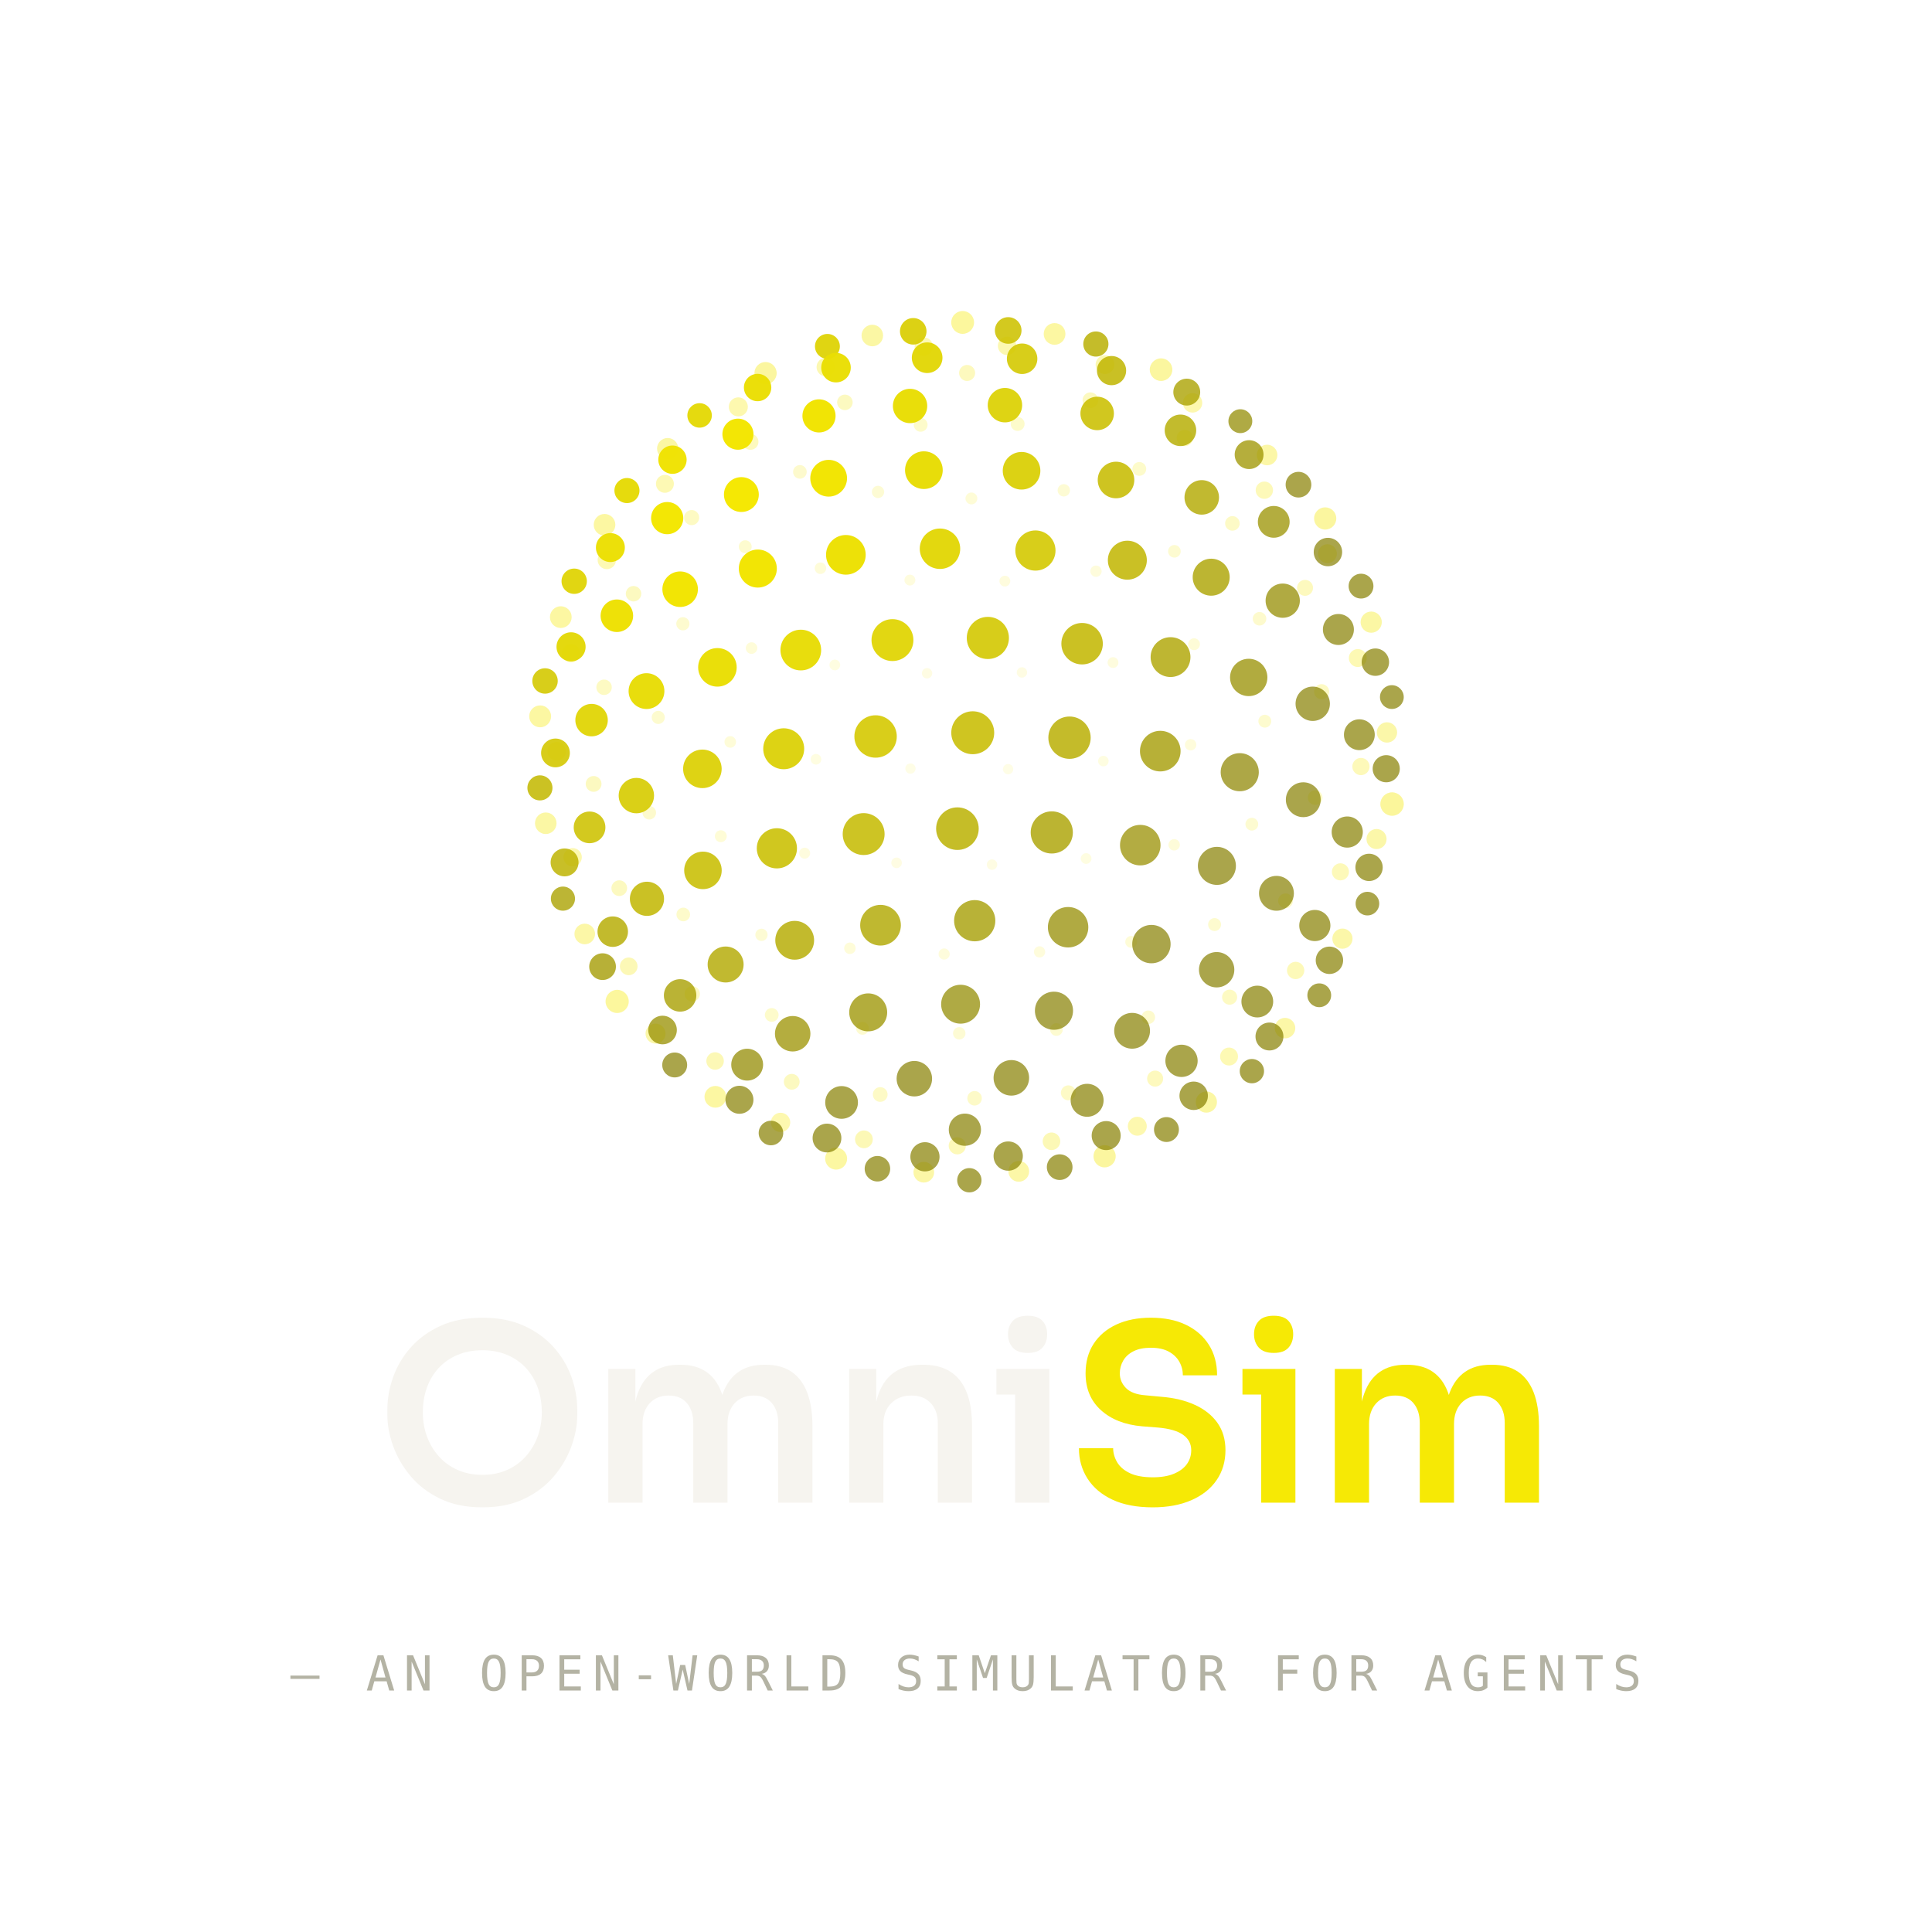
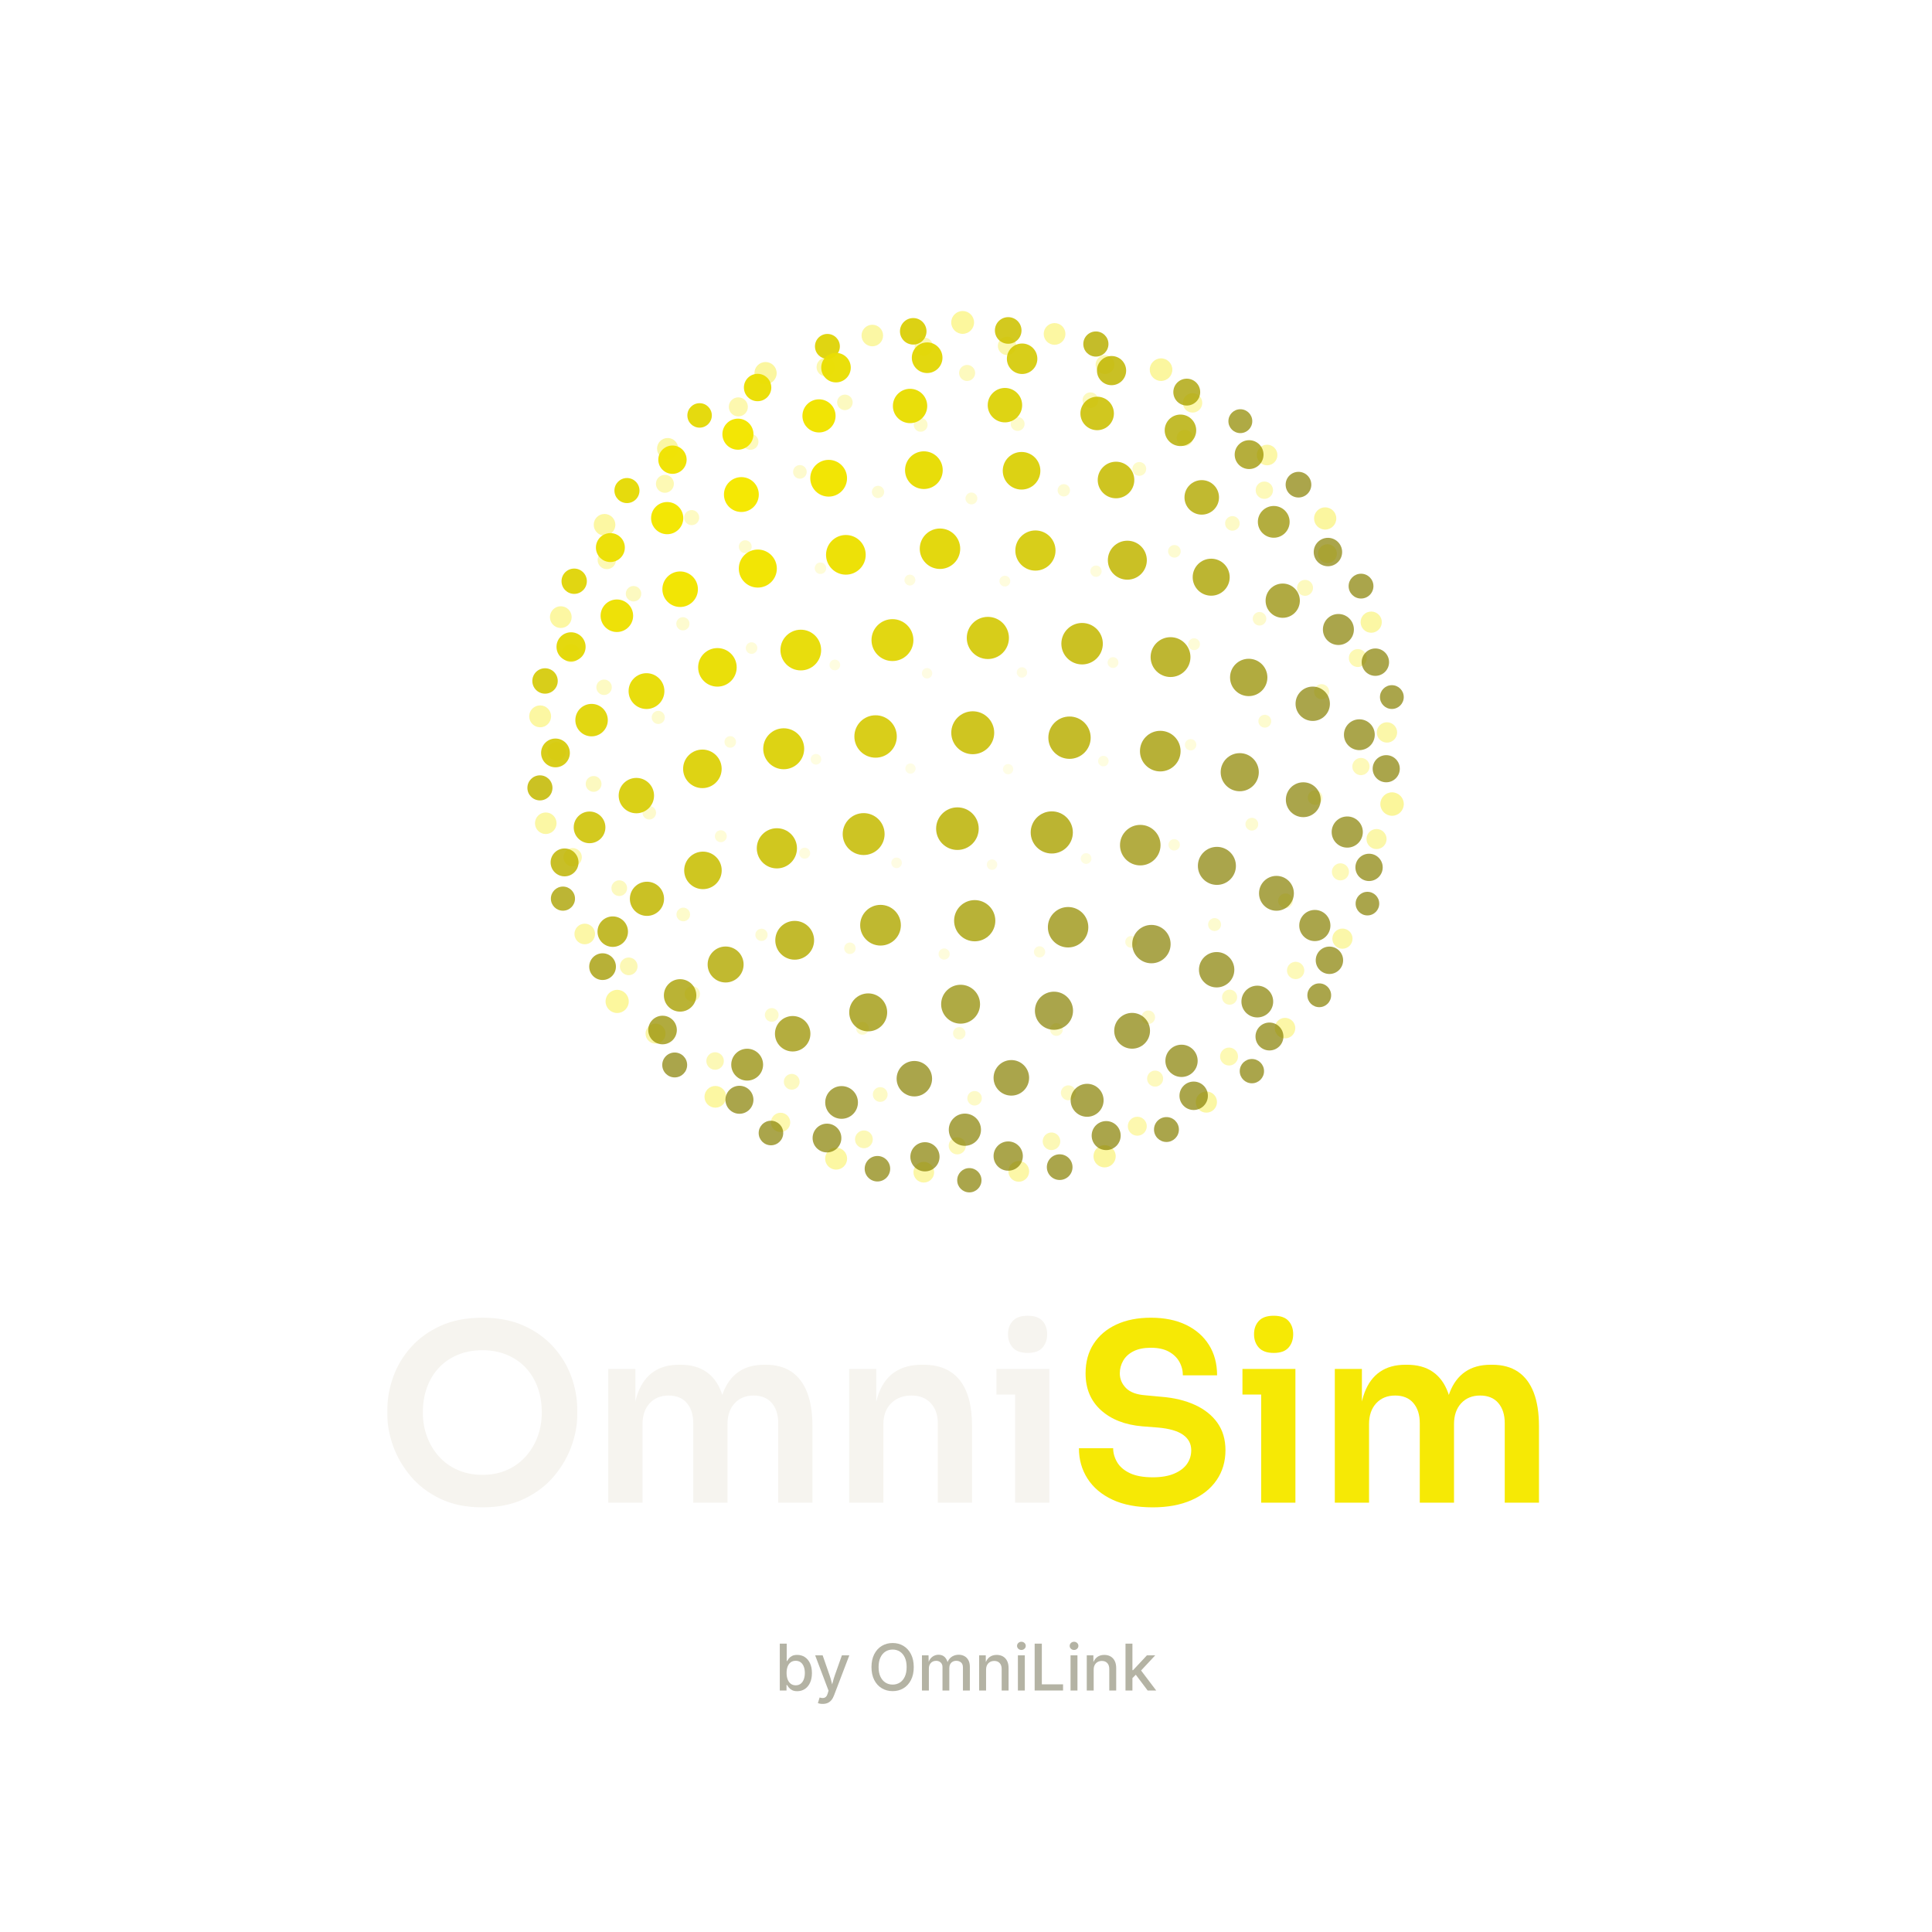
- <svg xmlns="http://www.w3.org/2000/svg" viewBox="0 0 720 720" role="img" aria-label="OmniSim — an open-world simulator for agents">
+ <svg xmlns="http://www.w3.org/2000/svg" viewBox="0 0 720 720" role="img" aria-label="OmniSim, by OmniLink">
  <g transform="translate(360 280) scale(1.6)">
    <g aria-hidden="true">
      <circle cx="9.81" cy="4.15" r="1.20" fill="#f6e905" fill-opacity="0.10" />
      <circle cx="-12.94" cy="4.01" r="1.20" fill="#f6e905" fill-opacity="0.10" />
      <circle cx="-9.07" cy="-18.18" r="1.21" fill="#f6e905" fill-opacity="0.11" />
      <circle cx="13.03" cy="-18.38" r="1.21" fill="#f6e905" fill-opacity="0.11" />
      <circle cx="6.06" cy="26.39" r="1.22" fill="#f6e905" fill-opacity="0.11" />
      <circle cx="-16.17" cy="25.97" r="1.23" fill="#f6e905" fill-opacity="0.11" />
      <circle cx="31.99" cy="2.27" r="1.23" fill="#f6e905" fill-opacity="0.12" />
      <circle cx="-34.94" cy="1.85" r="1.24" fill="#f6e905" fill-opacity="0.12" />
      <circle cx="-30.55" cy="-20.12" r="1.25" fill="#f6e905" fill-opacity="0.12" />
      <circle cx="27.98" cy="24.97" r="1.25" fill="#f6e905" fill-opacity="0.12" />
      <circle cx="34.24" cy="-20.68" r="1.26" fill="#f6e905" fill-opacity="0.13" />
      <circle cx="9.05" cy="-39.65" r="1.26" fill="#f6e905" fill-opacity="0.13" />
      <circle cx="-13.07" cy="-39.89" r="1.27" fill="#f6e905" fill-opacity="0.13" />
      <circle cx="-37.58" cy="23.72" r="1.28" fill="#f6e905" fill-opacity="0.13" />
      <circle cx="-5.09" cy="47.21" r="1.30" fill="#f6e905" fill-opacity="0.14" />
      <circle cx="17.13" cy="46.71" r="1.31" fill="#f6e905" fill-opacity="0.14" />
      <circle cx="30.28" cy="-41.96" r="1.32" fill="#f6e905" fill-opacity="0.14" />
      <circle cx="52.32" cy="-1.53" r="1.33" fill="#f6e905" fill-opacity="0.14" />
      <circle cx="48.49" cy="21.77" r="1.33" fill="#f6e905" fill-opacity="0.15" />
      <circle cx="-27.04" cy="45.87" r="1.34" fill="#f6e905" fill-opacity="0.15" />
      <circle cx="-33.90" cy="-42.65" r="1.34" fill="#f6e905" fill-opacity="0.15" />
      <circle cx="-54.91" cy="-2.19" r="1.35" fill="#f6e905" fill-opacity="0.15" />
      <circle cx="-49.95" cy="-24.05" r="1.35" fill="#f6e905" fill-opacity="0.15" />
      <circle cx="53.12" cy="-24.95" r="1.38" fill="#f6e905" fill-opacity="0.16" />
      <circle cx="38.48" cy="44.38" r="1.38" fill="#f6e905" fill-opacity="0.16" />
      <circle cx="1.26" cy="-58.90" r="1.38" fill="#f6e905" fill-opacity="0.16" />
      <circle cx="-57.11" cy="19.77" r="1.39" fill="#f6e905" fill-opacity="0.16" />
      <circle cx="-20.49" cy="-60.42" r="1.43" fill="#f6e905" fill-opacity="0.17" />
      <circle cx="-47.64" cy="42.74" r="1.43" fill="#f6e905" fill-opacity="0.17" />
      <circle cx="22.78" cy="-60.80" r="1.44" fill="#f6e905" fill-opacity="0.17" />
      <circle cx="-1.57" cy="65.68" r="1.45" fill="#f6e905" fill-opacity="0.17" />
      <circle cx="48.54" cy="-46.59" r="1.47" fill="#f6e905" fill-opacity="0.18" />
      <circle cx="21.06" cy="64.80" r="1.48" fill="#f6e905" fill-opacity="0.18" />
      <circle cx="66.58" cy="16.97" r="1.49" fill="#f6e905" fill-opacity="0.18" />
      <circle cx="-24.11" cy="64.52" r="1.49" fill="#f6e905" fill-opacity="0.18" />
      <circle cx="69.60" cy="-7.02" r="1.50" fill="#f6e905" fill-opacity="0.19" />
      <circle cx="-51.42" cy="-47.66" r="1.50" fill="#f6e905" fill-opacity="0.19" />
      <circle cx="57.90" cy="40.35" r="1.51" fill="#f6e905" fill-opacity="0.19" />
      <circle cx="-71.68" cy="-7.90" r="1.53" fill="#f6e905" fill-opacity="0.19" />
      <circle cx="-65.94" cy="-29.71" r="1.54" fill="#f6e905" fill-opacity="0.19" />
      <circle cx="68.37" cy="-30.88" r="1.58" fill="#f6e905" fill-opacity="0.20" />
      <circle cx="42.46" cy="61.94" r="1.58" fill="#f6e905" fill-opacity="0.20" />
      <circle cx="-73.77" cy="14.30" r="1.58" fill="#f6e905" fill-opacity="0.20" />
      <circle cx="-38.69" cy="-65.09" r="1.59" fill="#f6e905" fill-opacity="0.20" />
      <circle cx="-65.85" cy="38.00" r="1.59" fill="#f6e905" fill-opacity="0.21" />
      <circle cx="-45.25" cy="61.40" r="1.60" fill="#f6e905" fill-opacity="0.21" />
      <circle cx="-10.56" cy="-76.05" r="1.61" fill="#f6e905" fill-opacity="0.21" />
      <circle cx="40.37" cy="-65.78" r="1.61" fill="#f6e905" fill-opacity="0.21" />
      <circle cx="12.03" cy="-76.25" r="1.62" fill="#f6e905" fill-opacity="0.21" />
      <circle cx="2.00" cy="80.81" r="1.69" fill="#f6e905" fill-opacity="0.22" />
      <circle cx="62.05" cy="-53.09" r="1.70" fill="#f6e905" fill-opacity="0.23" />
      <circle cx="81.32" cy="10.78" r="1.71" fill="#f6e905" fill-opacity="0.23" />
      <circle cx="74.42" cy="34.82" r="1.72" fill="#f6e905" fill-opacity="0.23" />
      <circle cx="-19.98" cy="79.93" r="1.72" fill="#f6e905" fill-opacity="0.23" />
      <circle cx="23.84" cy="79.54" r="1.74" fill="#f6e905" fill-opacity="0.23" />
      <circle cx="-63.90" cy="-54.44" r="1.76" fill="#f6e905" fill-opacity="0.24" />
      <circle cx="61.40" cy="57.26" r="1.76" fill="#f6e905" fill-opacity="0.24" />
      <circle cx="82.83" cy="-13.89" r="1.76" fill="#f6e905" fill-opacity="0.24" />
      <circle cx="-63.76" cy="56.49" r="1.79" fill="#f6e905" fill-opacity="0.24" />
      <circle cx="-84.30" cy="-14.92" r="1.80" fill="#f6e905" fill-opacity="0.24" />
      <circle cx="-77.44" cy="-36.71" r="1.80" fill="#f6e905" fill-opacity="0.25" />
      <circle cx="-28.21" cy="-81.28" r="1.81" fill="#f6e905" fill-opacity="0.25" />
      <circle cx="28.98" cy="-81.78" r="1.83" fill="#f6e905" fill-opacity="0.25" />
      <circle cx="-80.76" cy="31.87" r="1.83" fill="#f6e905" fill-opacity="0.25" />
      <circle cx="-40.59" cy="76.97" r="1.84" fill="#f6e905" fill-opacity="0.25" />
      <circle cx="-86.74" cy="7.59" r="1.84" fill="#f6e905" fill-opacity="0.25" />
      <circle cx="78.97" cy="-38.08" r="1.86" fill="#f6e905" fill-opacity="0.26" />
      <circle cx="-50.20" cy="-72.09" r="1.86" fill="#f6e905" fill-opacity="0.26" />
      <circle cx="44.05" cy="76.23" r="1.87" fill="#f6e905" fill-opacity="0.26" />
      <circle cx="0.26" cy="-88.13" r="1.87" fill="#f6e905" fill-opacity="0.26" />
      <circle cx="50.97" cy="-72.98" r="1.90" fill="#f6e905" fill-opacity="0.26" />
      <circle cx="87.21" cy="28.07" r="1.99" fill="#f6e905" fill-opacity="0.28" />
      <circle cx="-2.03" cy="91.88" r="2.00" fill="#f6e905" fill-opacity="0.28" />
      <circle cx="91.99" cy="3.54" r="2.01" fill="#f6e905" fill-opacity="0.28" />
      <circle cx="76.78" cy="51.04" r="2.02" fill="#f6e905" fill-opacity="0.28" />
      <circle cx="69.49" cy="-60.82" r="2.02" fill="#f6e905" fill-opacity="0.28" />
      <circle cx="-58.44" cy="72.13" r="2.04" fill="#f6e905" fill-opacity="0.29" />
      <circle cx="19.91" cy="90.83" r="2.05" fill="#f6e905" fill-opacity="0.29" />
      <circle cx="-78.56" cy="50.08" r="2.06" fill="#f6e905" fill-opacity="0.29" />
      <circle cx="-23.78" cy="90.37" r="2.07" fill="#f6e905" fill-opacity="0.29" />
      <circle cx="91.26" cy="-21.73" r="2.09" fill="#f6e905" fill-opacity="0.30" />
      <circle cx="-70.13" cy="-62.31" r="2.09" fill="#f6e905" fill-opacity="0.30" />
      <circle cx="61.27" cy="71.09" r="2.09" fill="#f6e905" fill-opacity="0.30" />
      <circle cx="-9.83" cy="-94.27" r="2.14" fill="#f6e905" fill-opacity="0.30" />
      <circle cx="-83.66" cy="-44.57" r="2.14" fill="#f6e905" fill-opacity="0.30" />
      <circle cx="-92.01" cy="-22.86" r="2.14" fill="#f6e905" fill-opacity="0.30" />
      <circle cx="-91.62" cy="24.67" r="2.14" fill="#f6e905" fill-opacity="0.31" />
      <circle cx="9.56" cy="-94.44" r="2.14" fill="#f6e905" fill-opacity="0.31" />
      <circle cx="-32.65" cy="-89.50" r="2.16" fill="#f6e905" fill-opacity="0.31" />
      <circle cx="-95.35" cy="-0.02" r="2.17" fill="#f6e905" fill-opacity="0.31" />
      <circle cx="32.38" cy="-90.07" r="2.19" fill="#f6e905" fill-opacity="0.31" />
      <circle cx="84.19" cy="-46.04" r="2.20" fill="#f6e905" fill-opacity="0.32" />
      <circle cx="39.90" cy="87.32" r="2.21" fill="#f6e905" fill-opacity="0.32" />
      <circle cx="-53.03" cy="-80.23" r="2.22" fill="#f6e905" fill-opacity="0.32" />
      <circle cx="-43.19" cy="86.43" r="2.25" fill="#f6e905" fill-opacity="0.32" />
      <circle cx="52.77" cy="-81.16" r="2.26" fill="#f6e905" fill-opacity="0.32" />
      <circle cx="-72.31" cy="65.75" r="2.33" fill="#f6e905" fill-opacity="0.34" />
      <circle cx="95.62" cy="20.43" r="2.34" fill="#f6e905" fill-opacity="0.34" />
      <circle cx="87.68" cy="43.63" r="2.35" fill="#f6e905" fill-opacity="0.34" />
      <circle cx="98.05" cy="-4.40" r="2.37" fill="#f6e905" fill-opacity="0.34" />
      <circle cx="74.31" cy="64.47" r="2.39" fill="#f6e905" fill-opacity="0.35" />
      <circle cx="70.13" cy="-69.02" r="2.40" fill="#f6e905" fill-opacity="0.35" />
      <circle cx="-88.80" cy="42.54" r="2.40" fill="#f6e905" fill-opacity="0.35" />
      <circle cx="-9.83" cy="98.03" r="2.41" fill="#f6e905" fill-opacity="0.35" />
      <circle cx="12.29" cy="97.83" r="2.42" fill="#f6e905" fill-opacity="0.35" />
      <circle cx="-69.49" cy="-70.51" r="2.47" fill="#f6e905" fill-opacity="0.36" />
      <circle cx="55.99" cy="81.69" r="2.47" fill="#f6e905" fill-opacity="0.36" />
      <circle cx="94.38" cy="-30.09" r="2.47" fill="#f6e905" fill-opacity="0.36" />
      <circle cx="-21.82" cy="-96.85" r="2.51" fill="#f6e905" fill-opacity="0.36" />
      <circle cx="-97.88" cy="16.75" r="2.51" fill="#f6e905" fill-opacity="0.36" />
      <circle cx="-84.19" cy="-52.77" r="2.52" fill="#f6e905" fill-opacity="0.37" />
      <circle cx="20.63" cy="-97.22" r="2.53" fill="#f6e905" fill-opacity="0.37" />
      <circle cx="-58.38" cy="80.47" r="2.53" fill="#f6e905" fill-opacity="0.37" />
      <circle cx="-94.38" cy="-31.26" r="2.53" fill="#f6e905" fill-opacity="0.37" />
      <circle cx="-99.19" cy="-8.15" r="2.55" fill="#f6e905" fill-opacity="0.37" />
      <circle cx="-30.25" cy="94.87" r="2.56" fill="#f6e905" fill-opacity="0.37" />
      <circle cx="32.28" cy="94.32" r="2.59" fill="#f6e905" fill-opacity="0.38" />
      <circle cx="-46.69" cy="-88.09" r="2.59" fill="#f6e905" fill-opacity="0.38" />
      <circle cx="83.66" cy="-54.24" r="2.59" fill="#f6e905" fill-opacity="0.38" />
      <circle cx="45.43" cy="-88.90" r="2.63" fill="#f6e905" fill-opacity="0.38" />
      <circle cx="-0.78" cy="-99.90" r="2.66" fill="#f6e905" fill-opacity="0.39" />
      <circle cx="-81.25" cy="58.25" r="2.70" fill="#f6e905" fill-opacity="0.39" />
      <circle cx="99.24" cy="12.28" r="2.73" fill="#f6e905" fill-opacity="0.40" />
      <circle cx="93.50" cy="35.47" r="2.75" fill="#878002" fill-opacity="0.71" />
      <circle cx="82.28" cy="56.82" r="2.77" fill="#878002" fill-opacity="0.71" />
      <circle cx="99.19" cy="-12.64" r="2.77" fill="#878002" fill-opacity="0.71" />
      <circle cx="63.90" cy="-76.90" r="2.78" fill="#948c03" fill-opacity="0.74" />
      <circle cx="-93.88" cy="34.31" r="2.81" fill="#aba203" fill-opacity="0.80" />
      <circle cx="66.59" cy="74.49" r="2.83" fill="#878002" fill-opacity="0.71" />
      <circle cx="0.78" cy="99.90" r="2.83" fill="#878002" fill-opacity="0.71" />
      <circle cx="-62.05" cy="-78.24" r="2.85" fill="#e4d804" fill-opacity="0.95" />
      <circle cx="-45.43" cy="88.90" r="2.86" fill="#878002" fill-opacity="0.71" />
      <circle cx="92.01" cy="-38.48" r="2.89" fill="#878002" fill-opacity="0.71" />
      <circle cx="46.69" cy="88.09" r="2.90" fill="#878002" fill-opacity="0.71" />
      <circle cx="-67.85" cy="73.05" r="2.90" fill="#878002" fill-opacity="0.71" />
      <circle cx="-32.28" cy="-94.32" r="2.90" fill="#ded204" fill-opacity="0.94" />
      <circle cx="-78.97" cy="-60.74" r="2.92" fill="#e5d904" fill-opacity="0.96" />
      <circle cx="-99.24" cy="8.51" r="2.92" fill="#c3b903" fill-opacity="0.87" />
      <circle cx="30.25" cy="-94.87" r="2.93" fill="#b9b003" fill-opacity="0.84" />
      <circle cx="-91.26" cy="-39.62" r="2.95" fill="#dfd304" fill-opacity="0.94" />
      <circle cx="-98.05" cy="-16.39" r="2.96" fill="#d4c904" fill-opacity="0.91" />
      <circle cx="-20.63" cy="97.22" r="2.97" fill="#878002" fill-opacity="0.71" />
      <circle cx="21.82" cy="96.85" r="2.99" fill="#878002" fill-opacity="0.71" />
      <circle cx="77.44" cy="-62.11" r="2.99" fill="#898102" fill-opacity="0.71" />
      <circle cx="-12.29" cy="-97.83" r="3.09" fill="#dace04" fill-opacity="0.93" />
      <circle cx="9.83" cy="-98.03" r="3.10" fill="#cdc204" fill-opacity="0.89" />
      <circle cx="-84.65" cy="50.15" r="3.11" fill="#a59c03" fill-opacity="0.79" />
      <circle cx="51.42" cy="-83.67" r="3.13" fill="#aba203" fill-opacity="0.80" />
      <circle cx="97.88" cy="4.05" r="3.16" fill="#878002" fill-opacity="0.71" />
      <circle cx="93.88" cy="27.03" r="3.18" fill="#878002" fill-opacity="0.71" />
      <circle cx="-48.54" cy="-84.74" r="3.19" fill="#ebde04" fill-opacity="0.97" />
      <circle cx="84.65" cy="48.67" r="3.19" fill="#878002" fill-opacity="0.71" />
      <circle cx="95.35" cy="-20.77" r="3.19" fill="#878002" fill-opacity="0.71" />
      <circle cx="-93.50" cy="25.87" r="3.25" fill="#beb403" fill-opacity="0.85" />
      <circle cx="70.68" cy="66.42" r="3.25" fill="#878002" fill-opacity="0.71" />
      <circle cx="-52.77" cy="81.16" r="3.26" fill="#878002" fill-opacity="0.71" />
      <circle cx="-68.37" cy="-67.93" r="3.30" fill="#efe204" fill-opacity="0.98" />
      <circle cx="84.30" cy="-46.42" r="3.31" fill="#878002" fill-opacity="0.71" />
      <circle cx="53.03" cy="80.23" r="3.31" fill="#878002" fill-opacity="0.71" />
      <circle cx="-70.68" cy="64.91" r="3.33" fill="#999103" fill-opacity="0.76" />
      <circle cx="-32.38" cy="90.07" r="3.35" fill="#878002" fill-opacity="0.71" />
      <circle cx="-95.62" cy="0.37" r="3.35" fill="#d4c804" fill-opacity="0.91" />
      <circle cx="65.94" cy="-69.11" r="3.36" fill="#a09703" fill-opacity="0.77" />
      <circle cx="-82.83" cy="-47.46" r="3.37" fill="#ecdf04" fill-opacity="0.97" />
      <circle cx="32.65" cy="89.50" r="3.38" fill="#878002" fill-opacity="0.71" />
      <circle cx="-91.99" cy="-24.34" r="3.39" fill="#e3d704" fill-opacity="0.95" />
      <circle cx="33.90" cy="-88.68" r="3.40" fill="#c1b703" fill-opacity="0.86" />
      <circle cx="-9.56" cy="94.44" r="3.40" fill="#878002" fill-opacity="0.71" />
      <circle cx="9.83" cy="94.27" r="3.41" fill="#878002" fill-opacity="0.71" />
      <circle cx="-30.28" cy="-89.37" r="3.44" fill="#eade04" fill-opacity="0.97" />
      <circle cx="-82.28" cy="42.00" r="3.55" fill="#b6ac03" fill-opacity="0.83" />
      <circle cx="13.07" cy="-91.44" r="3.55" fill="#d4c904" fill-opacity="0.91" />
      <circle cx="-9.05" cy="-91.68" r="3.57" fill="#e2d604" fill-opacity="0.95" />
      <circle cx="91.62" cy="-3.87" r="3.59" fill="#878002" fill-opacity="0.71" />
      <circle cx="86.74" cy="-28.38" r="3.61" fill="#878002" fill-opacity="0.71" />
      <circle cx="-53.12" cy="-73.87" r="3.62" fill="#f3e604" fill-opacity="0.99" />
      <circle cx="81.25" cy="40.57" r="3.63" fill="#878002" fill-opacity="0.71" />
      <circle cx="88.80" cy="18.80" r="3.63" fill="#878002" fill-opacity="0.71" />
      <circle cx="49.95" cy="-74.77" r="3.67" fill="#b6ad03" fill-opacity="0.83" />
      <circle cx="-87.68" cy="17.71" r="3.69" fill="#cdc204" fill-opacity="0.89" />
      <circle cx="67.85" cy="58.28" r="3.70" fill="#878002" fill-opacity="0.71" />
      <circle cx="71.68" cy="-53.45" r="3.70" fill="#9b9303" fill-opacity="0.76" />
      <circle cx="-50.97" cy="72.98" r="3.71" fill="#938b02" fill-opacity="0.74" />
      <circle cx="-69.60" cy="-54.32" r="3.75" fill="#f3e704" fill-opacity="0.99" />
      <circle cx="-0.26" cy="88.13" r="3.75" fill="#878002" fill-opacity="0.71" />
      <circle cx="50.20" cy="72.09" r="3.76" fill="#878002" fill-opacity="0.71" />
      <circle cx="-66.59" cy="56.85" r="3.78" fill="#a9a003" fill-opacity="0.80" />
      <circle cx="-87.21" cy="-7.27" r="3.78" fill="#e0d404" fill-opacity="0.94" />
      <circle cx="-81.32" cy="-31.58" r="3.79" fill="#ede004" fill-opacity="0.98" />
      <circle cx="-28.98" cy="81.78" r="3.81" fill="#878002" fill-opacity="0.71" />
      <circle cx="28.21" cy="81.28" r="3.84" fill="#878002" fill-opacity="0.71" />
      <circle cx="-34.24" cy="-78.13" r="3.86" fill="#f1e404" fill-opacity="0.99" />
      <circle cx="30.55" cy="-78.70" r="3.90" fill="#cbc004" fill-opacity="0.89" />
      <circle cx="-74.31" cy="34.35" r="3.98" fill="#c2b803" fill-opacity="0.86" />
      <circle cx="73.77" cy="-35.09" r="3.99" fill="#968e03" fill-opacity="0.75" />
      <circle cx="80.76" cy="-11.08" r="4.00" fill="#878002" fill-opacity="0.71" />
      <circle cx="-13.03" cy="-80.44" r="4.00" fill="#e9dd04" fill-opacity="0.97" />
      <circle cx="9.07" cy="-80.63" r="4.01" fill="#dcd104" fill-opacity="0.93" />
      <circle cx="54.91" cy="-59.15" r="4.02" fill="#b3a903" fill-opacity="0.82" />
      <circle cx="72.31" cy="33.07" r="4.06" fill="#878002" fill-opacity="0.71" />
      <circle cx="-52.32" cy="-59.81" r="4.06" fill="#f5e804" />
      <circle cx="78.56" cy="11.27" r="4.06" fill="#878002" fill-opacity="0.71" />
      <circle cx="-76.78" cy="10.31" r="4.12" fill="#d7cc04" fill-opacity="0.92" />
      <circle cx="58.38" cy="50.87" r="4.12" fill="#878002" fill-opacity="0.71" />
      <circle cx="-12.03" cy="76.25" r="4.13" fill="#878002" fill-opacity="0.71" />
      <circle cx="-40.37" cy="65.78" r="4.13" fill="#9d9403" fill-opacity="0.76" />
      <circle cx="10.56" cy="76.05" r="4.14" fill="#878002" fill-opacity="0.71" />
      <circle cx="-66.58" cy="-37.76" r="4.14" fill="#f2e504" fill-opacity="0.99" />
      <circle cx="-74.42" cy="-14.03" r="4.17" fill="#e7db04" fill-opacity="0.96" />
      <circle cx="38.69" cy="65.09" r="4.17" fill="#878002" fill-opacity="0.71" />
      <circle cx="-55.99" cy="49.65" r="4.19" fill="#b3a903" fill-opacity="0.82" />
      <circle cx="34.94" cy="-63.20" r="4.26" fill="#c8bd04" fill-opacity="0.88" />
      <circle cx="-31.99" cy="-63.61" r="4.28" fill="#f2e504" fill-opacity="0.99" />
      <circle cx="57.11" cy="-40.56" r="4.31" fill="#ada403" fill-opacity="0.81" />
      <circle cx="65.85" cy="-17.21" r="4.35" fill="#999103" fill-opacity="0.76" />
      <circle cx="-61.27" cy="27.73" r="4.37" fill="#c9bf04" fill-opacity="0.88" />
      <circle cx="12.94" cy="-65.35" r="4.38" fill="#dacf04" fill-opacity="0.93" />
      <circle cx="-9.81" cy="-65.49" r="4.39" fill="#e8dc04" fill-opacity="0.97" />
      <circle cx="-22.78" cy="60.80" r="4.42" fill="#9d9503" fill-opacity="0.77" />
      <circle cx="-48.49" cy="-42.57" r="4.43" fill="#f2e504" fill-opacity="0.99" />
      <circle cx="58.44" cy="26.68" r="4.43" fill="#878002" fill-opacity="0.71" />
      <circle cx="63.76" cy="4.86" r="4.44" fill="#8e8702" fill-opacity="0.73" />
      <circle cx="20.49" cy="60.42" r="4.44" fill="#878002" fill-opacity="0.71" />
      <circle cx="43.19" cy="44.90" r="4.47" fill="#878002" fill-opacity="0.71" />
      <circle cx="-61.40" cy="4.08" r="4.49" fill="#dcd004" fill-opacity="0.93" />
      <circle cx="-57.90" cy="-19.56" r="4.49" fill="#eade04" fill-opacity="0.97" />
      <circle cx="-39.90" cy="44.01" r="4.52" fill="#b6ac03" fill-opacity="0.83" />
      <circle cx="-1.26" cy="58.90" r="4.53" fill="#948c03" fill-opacity="0.74" />
      <circle cx="37.58" cy="-44.52" r="4.54" fill="#c2b703" fill-opacity="0.86" />
      <circle cx="-27.98" cy="-45.77" r="4.62" fill="#ece004" fill-opacity="0.98" />
      <circle cx="47.64" cy="-21.95" r="4.64" fill="#afa603" fill-opacity="0.81" />
      <circle cx="-44.05" cy="22.59" r="4.68" fill="#cac004" fill-opacity="0.89" />
      <circle cx="16.17" cy="-46.77" r="4.68" fill="#d4c904" fill-opacity="0.91" />
      <circle cx="-6.06" cy="-47.19" r="4.71" fill="#e2d604" fill-opacity="0.95" />
      <circle cx="23.78" cy="40.97" r="4.71" fill="#968e03" fill-opacity="0.75" />
      <circle cx="40.59" cy="21.85" r="4.72" fill="#999003" fill-opacity="0.75" />
      <circle cx="45.25" cy="-0.05" r="4.73" fill="#a59c03" fill-opacity="0.79" />
      <circle cx="-38.48" cy="-23.59" r="4.74" fill="#e7db04" fill-opacity="0.96" />
      <circle cx="-19.91" cy="40.50" r="4.74" fill="#b1a803" fill-opacity="0.82" />
      <circle cx="-42.46" cy="-0.60" r="4.77" fill="#dbd004" fill-opacity="0.93" />
      <circle cx="2.03" cy="39.45" r="4.80" fill="#a69e03" fill-opacity="0.79" />
      <circle cx="27.04" cy="-25.07" r="4.83" fill="#c3b803" fill-opacity="0.87" />
      <circle cx="-17.13" cy="-25.91" r="4.88" fill="#e0d404" fill-opacity="0.94" />
      <circle cx="-23.84" cy="19.27" r="4.88" fill="#c6bb04" fill-opacity="0.87" />
      <circle cx="19.98" cy="18.89" r="4.91" fill="#aca303" fill-opacity="0.81" />
      <circle cx="5.09" cy="-26.41" r="4.91" fill="#d3c804" fill-opacity="0.91" />
      <circle cx="24.11" cy="-3.18" r="4.93" fill="#b9af03" fill-opacity="0.84" />
      <circle cx="-21.06" cy="-3.46" r="4.94" fill="#d5c904" fill-opacity="0.91" />
      <circle cx="-2.00" cy="18.01" r="4.96" fill="#bbb103" fill-opacity="0.85" />
      <circle cx="1.57" cy="-4.33" r="5.00" fill="#c9be04" fill-opacity="0.88" />
    </g>
  </g>
  <g aria-hidden="true" transform="translate(140.05 560) scale(0.091781 -0.091781)">
    <path fill="#F6F4EF" transform="translate(0 0)" d="M433 -19Q334 -19 261.5 16.0Q189 51 141.5 107.5Q94 164 70.5 229.5Q47 295 47 356V378Q47 445 71.0 511.5Q95 578 143.5 632.0Q192 686 264.0 718.5Q336 751 433 751Q529 751 601.0 718.5Q673 686 721.5 632.0Q770 578 794.0 511.5Q818 445 818 378V356Q818 295 794.5 229.5Q771 164 723.5 107.5Q676 51 603.5 16.0Q531 -19 433 -19ZM433 113Q489 113 533.5 133.0Q578 153 609.5 188.5Q641 224 657.5 269.5Q674 315 674 366Q674 421 657.5 467.0Q641 513 609.5 547.0Q578 581 533.0 600.0Q488 619 433 619Q377 619 332.0 600.0Q287 581 255.5 547.0Q224 513 207.5 467.0Q191 421 191 366Q191 315 207.5 269.5Q224 224 255.5 188.5Q287 153 332.0 133.0Q377 113 433 113Z" />
    <path fill="#F6F4EF" transform="translate(865 0)" d="M79 0V543H189V310H179Q179 392 200.0 447.5Q221 503 262.5 531.5Q304 560 366 560H372Q435 560 476.5 531.5Q518 503 538.5 447.5Q559 392 559 310H524Q524 392 545.5 447.5Q567 503 608.5 531.5Q650 560 712 560H718Q781 560 823.0 531.5Q865 503 886.5 447.5Q908 392 908 310V0H769V323Q769 374 743.0 404.5Q717 435 669 435Q621 435 592.0 403.5Q563 372 563 319V0H424V323Q424 374 398.0 404.5Q372 435 324 435Q276 435 247.0 403.5Q218 372 218 319V0Z" />
    <path fill="#F6F4EF" transform="translate(1843 0)" d="M79 0V543H189V310H179Q179 393 201.0 448.5Q223 504 266.5 532.0Q310 560 375 560H381Q478 560 528.0 497.5Q578 435 578 311V0H439V323Q439 373 410.5 404.0Q382 435 332 435Q281 435 249.5 403.5Q218 372 218 319V0Z" />
    <path fill="#F6F4EF" transform="translate(2491 0)" d="M105 0V543H244V0ZM29 439V543H244V439ZM156 608Q115 608 95.5 629.5Q76 651 76 684Q76 717 95.5 738.0Q115 759 156 759Q197 759 216.0 738.0Q235 717 235 684Q235 651 216.0 629.5Q197 608 156 608Z" />
    <path fill="#F6E905" transform="translate(2816 0)" d="M339 -19Q242 -19 175.5 12.0Q109 43 74.0 97.5Q39 152 39 221H178Q178 192 194.0 164.5Q210 137 245.5 120.0Q281 103 339 103Q391 103 426.0 118.0Q461 133 478.0 157.5Q495 182 495 213Q495 252 462.0 275.5Q429 299 360 305L296 310Q191 319 128.5 375.5Q66 432 66 525Q66 595 99.0 645.5Q132 696 191.5 723.5Q251 751 331 751Q414 751 474.0 722.0Q534 693 567.0 640.5Q600 588 600 517H461Q461 547 446.5 572.5Q432 598 403.5 613.5Q375 629 331 629Q289 629 261.0 615.0Q233 601 219.0 577.0Q205 553 205 525Q205 491 230.0 465.5Q255 440 309 436L373 430Q451 424 510.0 397.0Q569 370 601.5 324.0Q634 278 634 213Q634 144 598.0 91.5Q562 39 495.5 10.0Q429 -19 339 -19Z" />
    <path fill="#F6E905" transform="translate(3490 0)" d="M105 0V543H244V0ZM29 439V543H244V439ZM156 608Q115 608 95.5 629.5Q76 651 76 684Q76 717 95.5 738.0Q115 759 156 759Q197 759 216.0 738.0Q235 717 235 684Q235 651 216.0 629.5Q197 608 156 608Z" />
    <path fill="#F6E905" transform="translate(3815 0)" d="M79 0V543H189V310H179Q179 392 200.0 447.5Q221 503 262.5 531.5Q304 560 366 560H372Q435 560 476.5 531.5Q518 503 538.5 447.5Q559 392 559 310H524Q524 392 545.5 447.5Q567 503 608.5 531.5Q650 560 712 560H718Q781 560 823.0 531.5Q865 503 886.5 447.5Q908 392 908 310V0H769V323Q769 374 743.0 404.5Q717 435 669 435Q621 435 592.0 403.5Q563 372 563 319V0H424V323Q424 374 398.0 404.5Q372 435 324 435Q276 435 247.0 403.5Q218 372 218 319V0Z" />
  </g>
-   <text x="360" y="630" text-anchor="middle" font-family="JetBrains Mono, ui-monospace, monospace" font-size="18" letter-spacing="3.24" fill="#B4B3A4">— AN OPEN-WORLD SIMULATOR FOR AGENTS</text>
+   <g aria-hidden="true" fill="#B4B3A4" transform="translate(288.87 630) scale(0.011719 -0.011719)">
+     <path transform="translate(0 0)" d="M703 -22Q602 -22 537.5 12.5Q473 47 436.5 93.0Q400 139 380 175H362V0H148V1490H368V936H380Q400 971 435.5 1017.0Q471 1063 534.5 1097.5Q598 1132 703 1132Q837 1132 942.5 1064.0Q1048 996 1109.0 867.0Q1170 738 1170 556Q1170 376 1110.0 246.5Q1050 117 944.5 47.5Q839 -22 703 -22ZM654 165Q750 165 815.0 217.0Q880 269 912.5 358.0Q945 447 945 558Q945 668 912.5 755.5Q880 843 815.5 894.0Q751 945 654 945Q560 945 495.0 896.5Q430 848 397.0 761.5Q364 675 364 558Q364 442 397.5 353.5Q431 265 496.0 215.0Q561 165 654 165Z" />
+     <path transform="translate(1227 0)" d="M133 -402 187 -223 212 -229Q269 -244 314.5 -237.0Q360 -230 393.5 -194.5Q427 -159 447 -87L471 -5L46 1118H284L505 483Q542 377 566.5 272.0Q591 167 620 63H552Q581 167 607.5 272.5Q634 378 671 483L896 1118H1132L646 -155Q612 -245 562.5 -305.0Q513 -365 445.0 -395.5Q377 -426 287 -426Q235 -426 194.0 -418.5Q153 -411 133 -402Z" />
+     <path transform="translate(2951 0)" d="M786 -20Q593 -20 440.5 71.5Q288 163 200.5 334.5Q113 506 113 744Q113 983 200.5 1154.5Q288 1326 440.5 1418.0Q593 1510 786 1510Q979 1510 1130.5 1418.0Q1282 1326 1369.5 1154.5Q1457 983 1457 744Q1457 506 1369.5 334.5Q1282 163 1130.5 71.5Q979 -20 786 -20ZM786 188Q913 188 1013.5 251.5Q1114 315 1172.5 439.5Q1231 564 1231 744Q1231 926 1172.5 1050.5Q1114 1175 1013.5 1238.5Q913 1302 786 1302Q658 1302 557.0 1238.0Q456 1174 397.5 1049.5Q339 925 339 744Q339 564 397.5 440.0Q456 316 557.0 252.0Q658 188 786 188Z" />
+     <path transform="translate(4521 0)" d="M148 0V1118H357L363 859H346Q370 954 420.0 1015.0Q470 1076 537.0 1106.5Q604 1137 677 1137Q799 1137 874.0 1061.5Q949 986 975 851H947Q969 943 1023.0 1007.0Q1077 1071 1153.5 1104.0Q1230 1137 1317 1137Q1416 1137 1496.5 1094.0Q1577 1051 1624.0 966.0Q1671 881 1671 754V0H1451V732Q1451 844 1388.5 894.0Q1326 944 1241 944Q1172 944 1122.0 915.0Q1072 886 1045.0 834.5Q1018 783 1018 716V0H801V746Q801 836 743.5 890.0Q686 944 597 944Q536 944 483.5 915.5Q431 887 399.5 831.5Q368 776 368 695V0Z" />
+     <path transform="translate(6340 0)" d="M368 662V0H148V1118H358L360 844H337Q386 994 479.0 1063.0Q572 1132 704 1132Q818 1132 903.0 1084.0Q988 1036 1036.0 942.5Q1084 849 1084 710V0H864V683Q864 804 801.0 872.0Q738 940 628 940Q554 940 495.0 907.5Q436 875 402.0 813.0Q368 751 368 662Z" />
+     <path transform="translate(7572 0)" d="M148 0V1118H368V0ZM259 1289Q202 1289 161.5 1327.0Q121 1365 121 1419Q121 1474 161.5 1512.0Q202 1550 259 1550Q316 1550 357.0 1512.0Q398 1474 398 1419Q398 1365 357.0 1327.0Q316 1289 259 1289Z" />
+     <path transform="translate(8088 0)" d="M165 0V1490H393V196H1068V0Z" />
+     <path transform="translate(9246 0)" d="M148 0V1118H368V0ZM259 1289Q202 1289 161.5 1327.0Q121 1365 121 1419Q121 1474 161.5 1512.0Q202 1550 259 1550Q316 1550 357.0 1512.0Q398 1474 398 1419Q398 1365 357.0 1327.0Q316 1289 259 1289Z" />
+     <path transform="translate(9762 0)" d="M368 662V0H148V1118H358L360 844H337Q386 994 479.0 1063.0Q572 1132 704 1132Q818 1132 903.0 1084.0Q988 1036 1036.0 942.5Q1084 849 1084 710V0H864V683Q864 804 801.0 872.0Q738 940 628 940Q554 940 495.0 907.5Q436 875 402.0 813.0Q368 751 368 662Z" />
+     <path transform="translate(10994 0)" d="M351 377V646H388L829 1118H1093L588 577H551ZM148 0V1490H368V0ZM852 0 455 528 607 684 1124 0Z" />
+   </g>
</svg>
